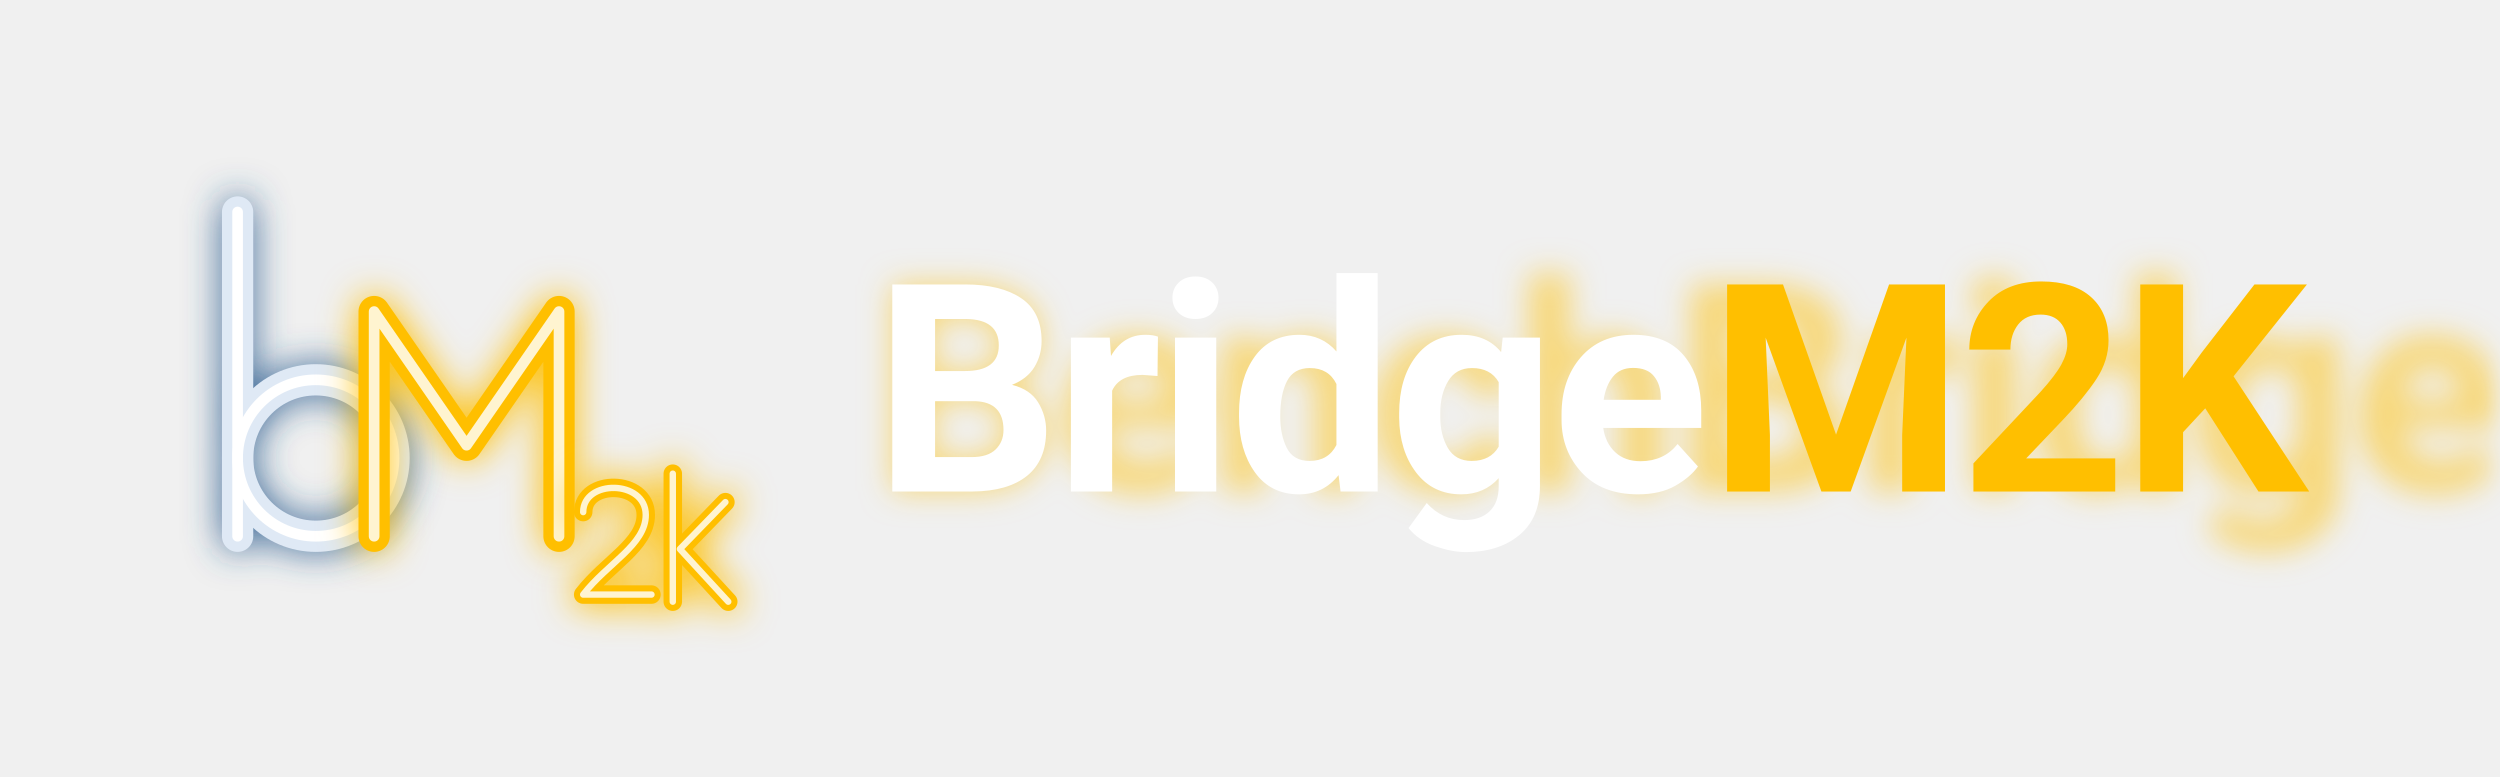
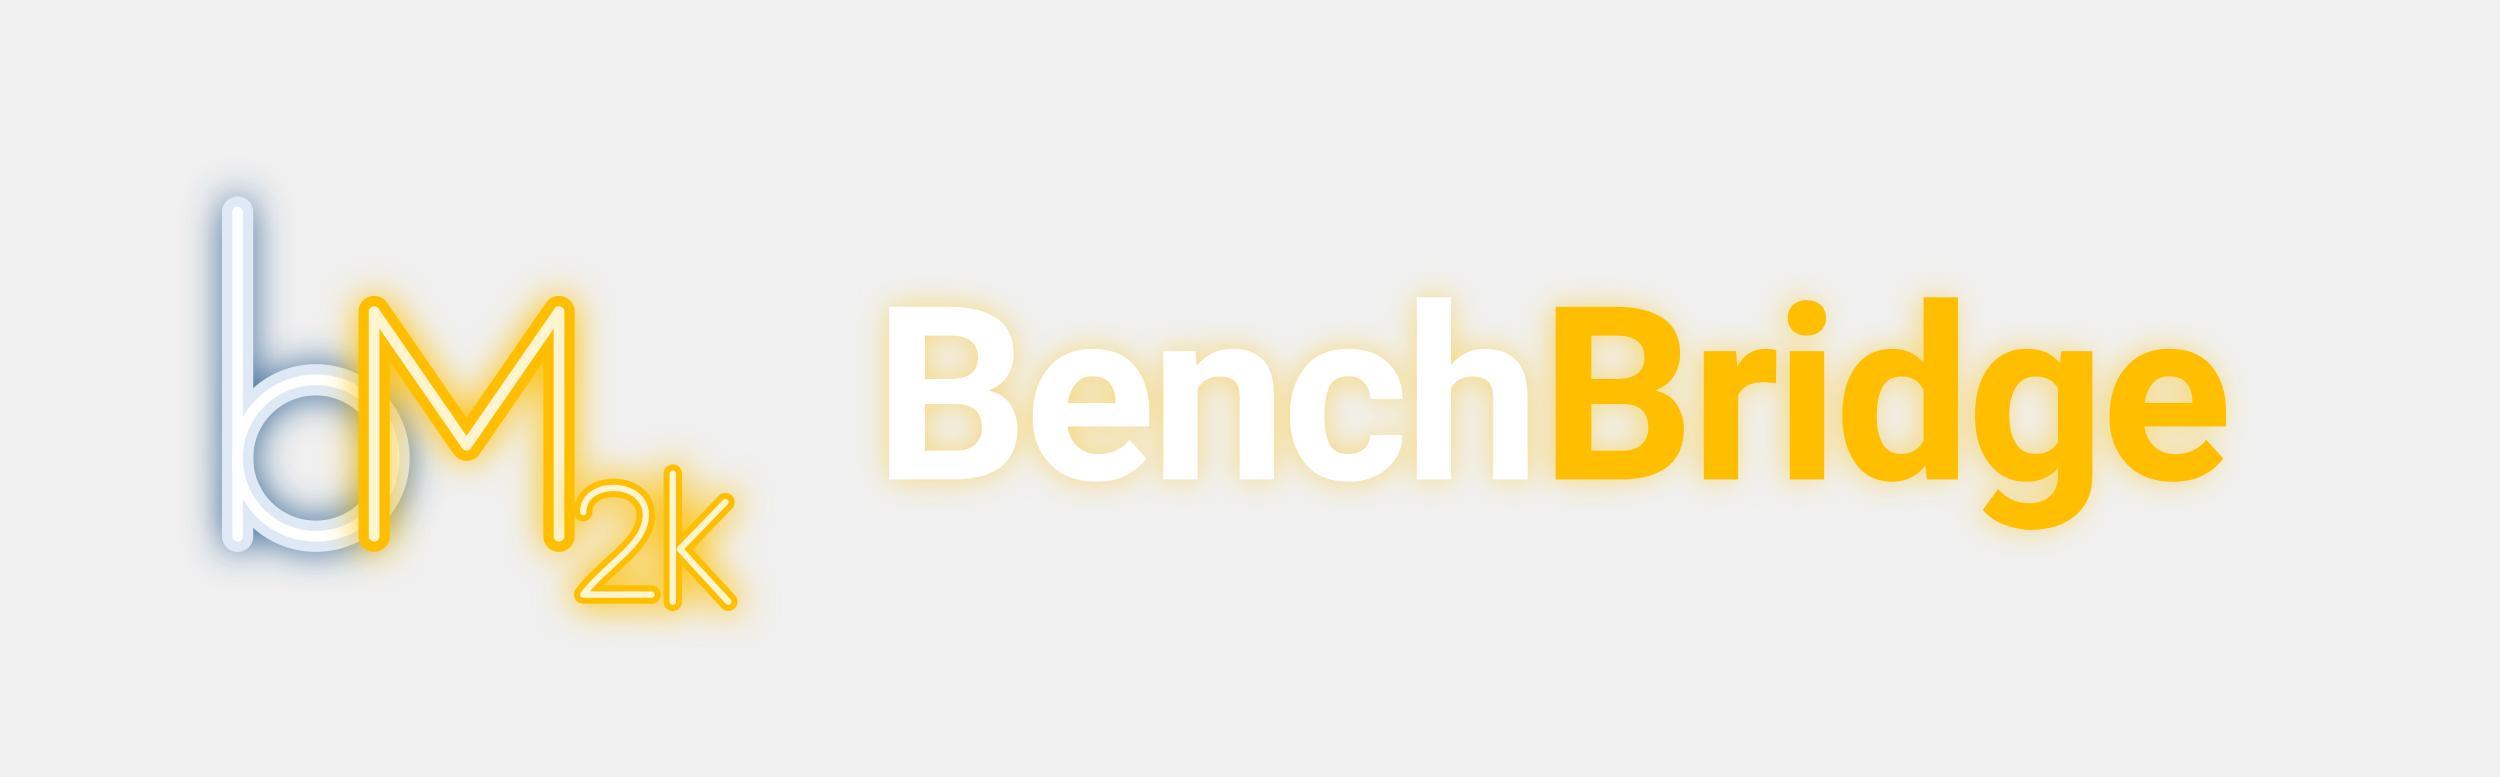
<svg xmlns="http://www.w3.org/2000/svg" viewBox="0 0 824 256" role="img" aria-label="BenchBridge">
  <defs>
    <linearGradient id="lpanel" x1="0" y1="0" x2="0" y2="1">
      <stop offset="0%" stop-color="#0a2c52" />
      <stop offset="100%" stop-color="#02101f" />
    </linearGradient>
    <radialGradient id="lhaze" cx="16%" cy="50%" r="40%">
      <stop offset="0%" stop-color="#FFBF00" stop-opacity="0.22" />
      <stop offset="100%" stop-color="#FFBF00" stop-opacity="0" />
    </radialGradient>
    <filter id="lbloom" x="-60%" y="-60%" width="220%" height="220%">
      <feGaussianBlur stdDeviation="13" />
    </filter>
    <filter id="ltxt" x="-30%" y="-30%" width="160%" height="160%">
      <feGaussianBlur stdDeviation="5" />
    </filter>
    <g id="lbb" fill="none" stroke-linecap="round" stroke-linejoin="round">
      <path d="M150 132 L150 360" />
      <path d="M150 305 a55 55 0 1 1 110 0 a55 55 0 1 1 -110 0" />
    </g>
    <g id="lmm" fill="none" stroke-linecap="round" stroke-linejoin="round">
      <path d="M246 360 L246 202 L311 296 L376 202 L376 360" />
    </g>
    <g id="ltk" fill="none" stroke-linecap="round" stroke-linejoin="round">
      <path d="M393 343 C393 320 437 320 437 345 C437 366 410 379 393 401 L441 401" />
      <path d="M456 316 L456 406" />
      <path d="M493 336 L461 369 L495 406" />
    </g>
  </defs>
  <g transform="translate(8,8) scale(0.46875)">
    <use href="#lbb" filter="url(#lbloom)" stroke="#2b5b8f" stroke-width="20" />
    <use href="#lbb" stroke="#dfe9f5" stroke-width="22" />
    <use href="#lbb" stroke="#ffffff" stroke-width="7.5" />
    <use href="#lmm" filter="url(#lbloom)" stroke="#FFBF00" stroke-width="22" />
    <use href="#lmm" stroke="#FFBF00" stroke-width="22" />
    <use href="#lmm" stroke="#FFF4D0" stroke-width="7.5" />
    <use href="#ltk" filter="url(#lbloom)" stroke="#FFBF00" stroke-width="16" />
    <use href="#ltk" stroke="#FFBF00" stroke-width="13" />
    <use href="#ltk" stroke="#FFF4D0" stroke-width="4.5" />
  </g>
-   <g font-family="system-ui, -apple-system, 'Segoe UI', Roboto, Helvetica, Arial, sans-serif" font-weight="700" font-size="96" letter-spacing="-1.5">
-     <text x="288" y="162" fill="#FFBF00" filter="url(#ltxt)" opacity="0.5">BenchBridge</text>
-     <text x="288" y="162" fill="#ffffff">Bridge<tspan fill="#FFBF00">M2K</tspan>
+   <g font-family="system-ui, -apple-system, 'Segoe UI', Roboto, Helvetica, Arial, sans-serif" font-weight="700" font-size="80" letter-spacing="-1.5">
+     <text x="288" y="158" fill="#FFBF00" filter="url(#ltxt)" opacity="0.5">BenchBridge</text>
+     <text x="288" y="158" fill="#ffffff">Bench<tspan fill="#FFBF00">Bridge</tspan>
    </text>
  </g>
</svg>
